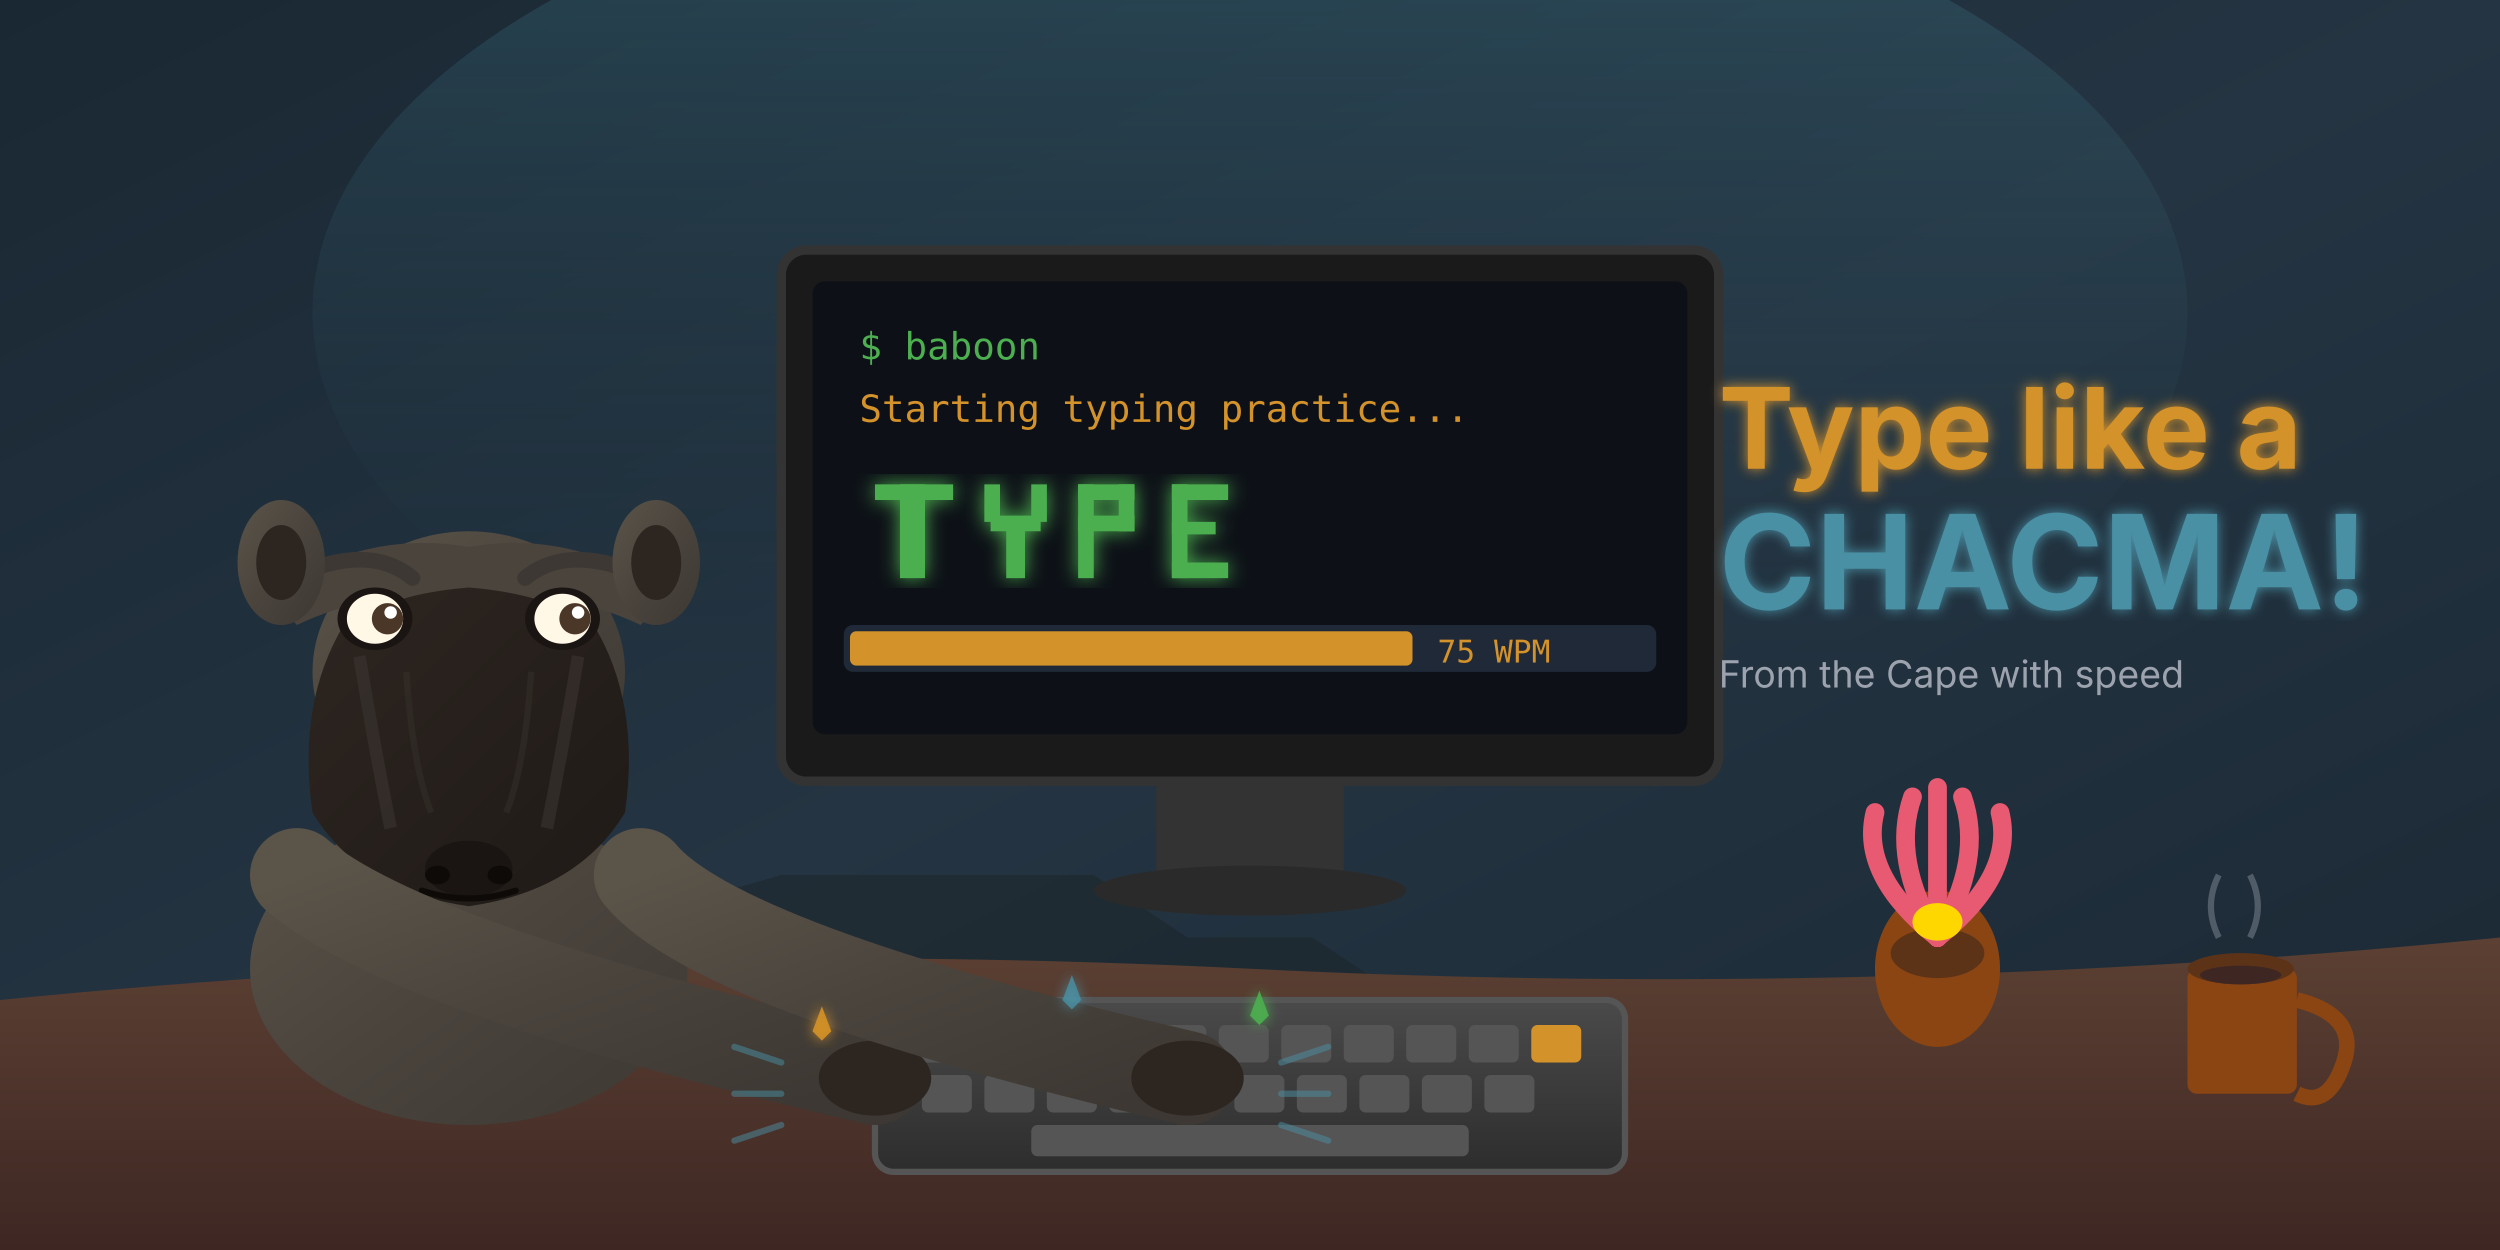
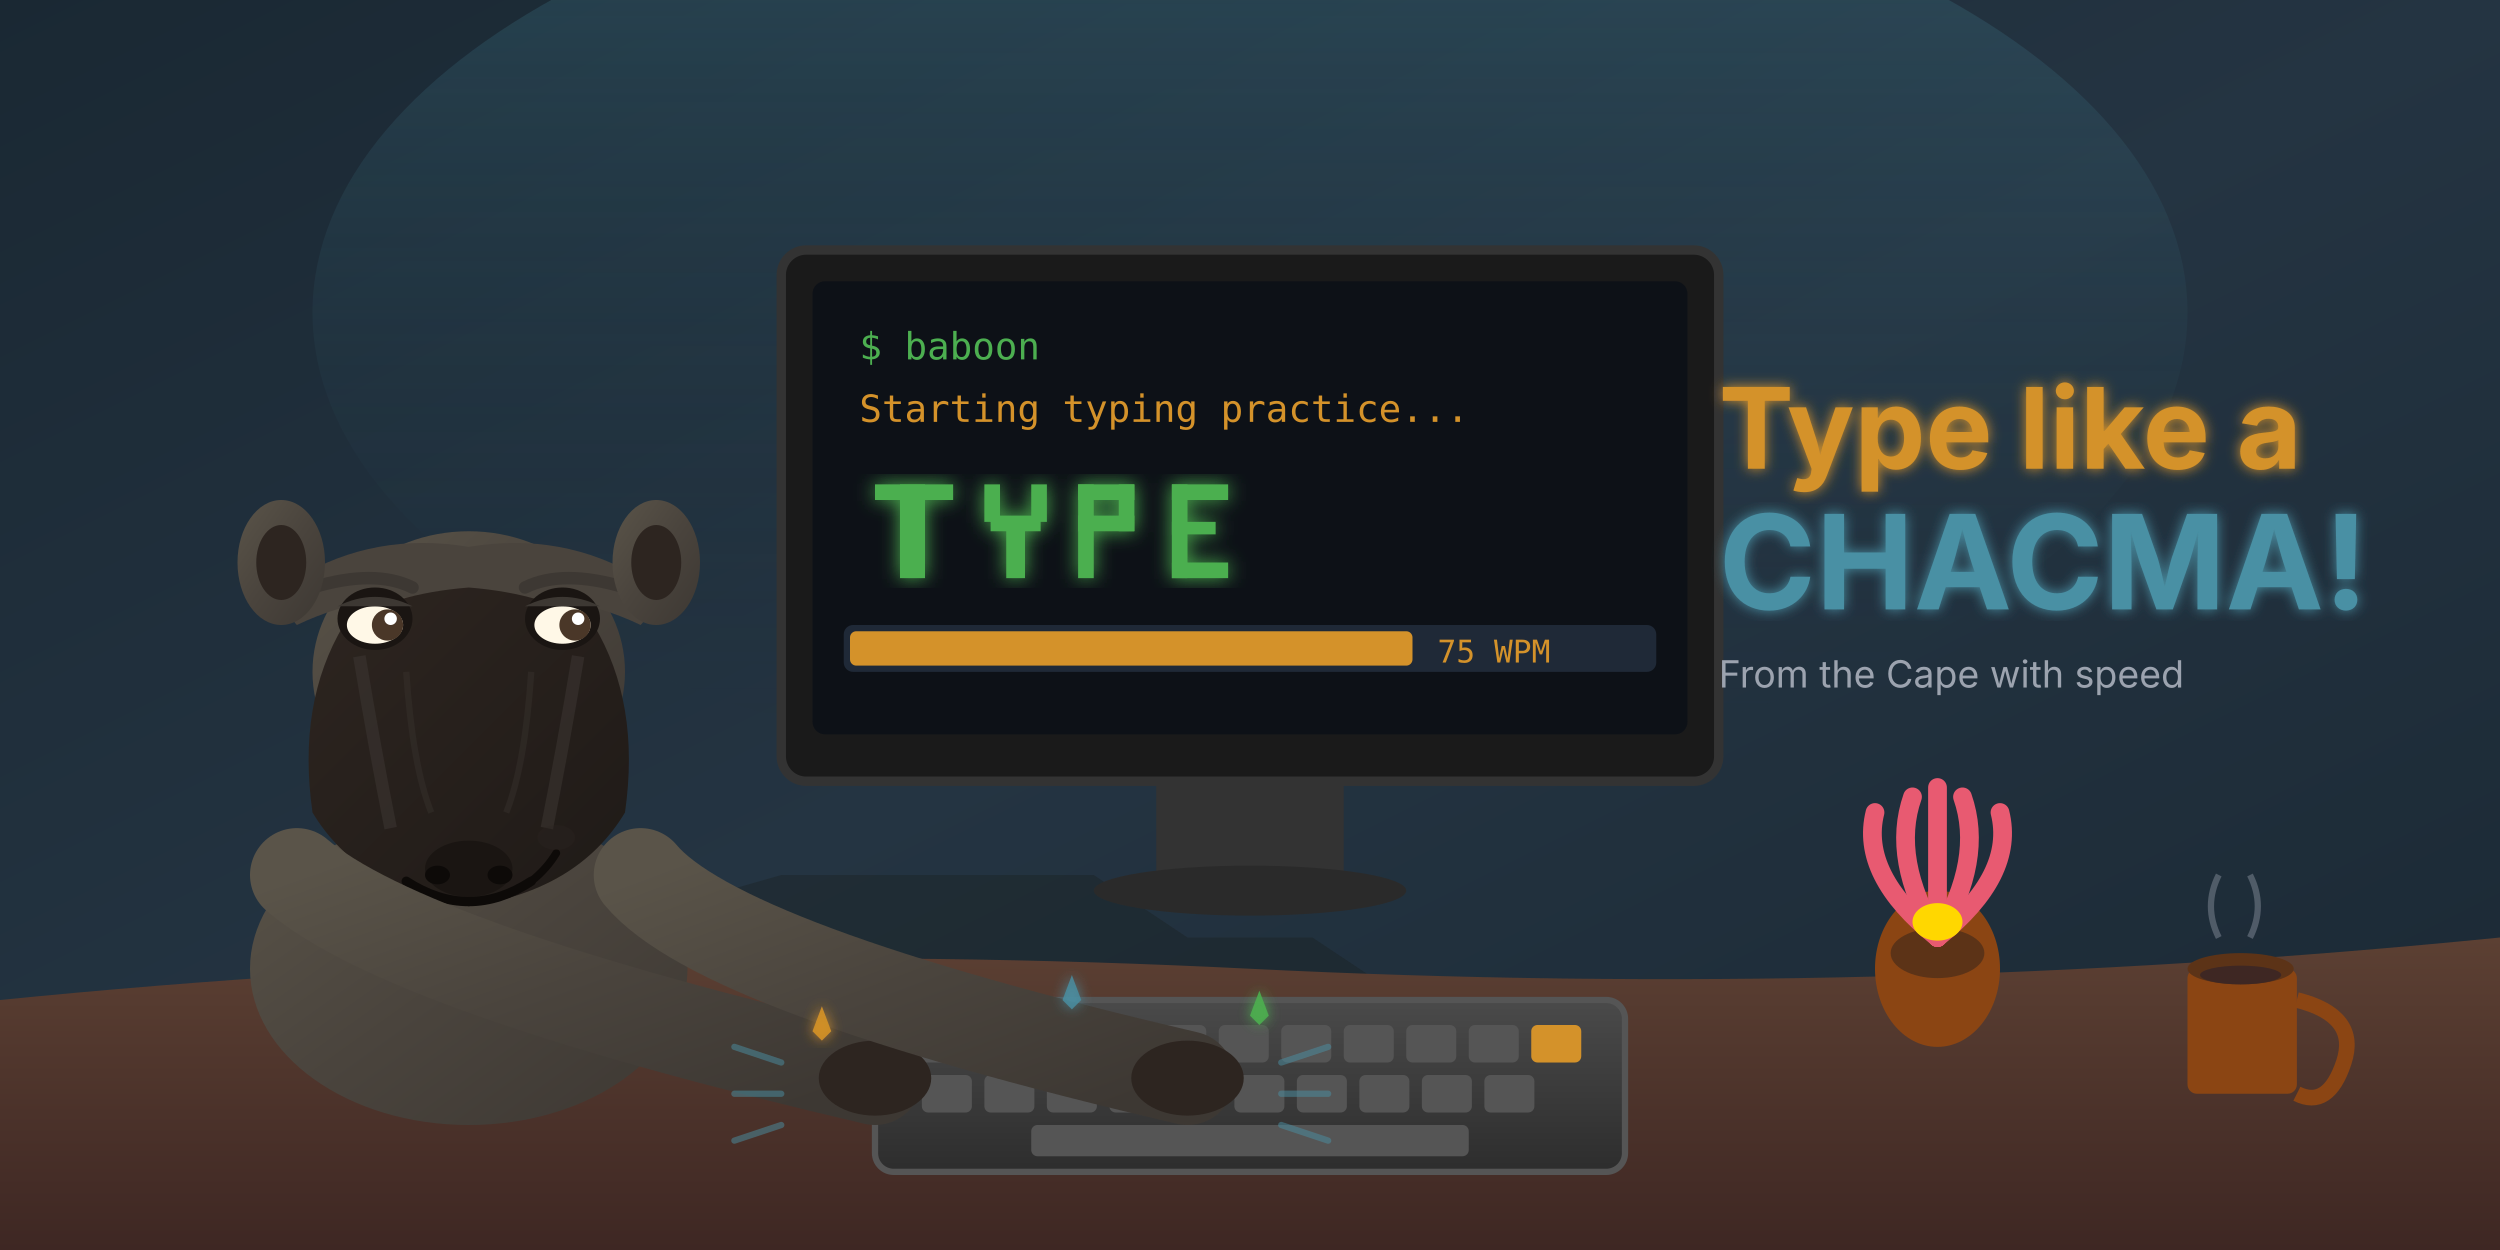
<svg xmlns="http://www.w3.org/2000/svg" viewBox="0 0 800 400">
  <defs>
    <linearGradient id="bgGradient" x1="0%" y1="0%" x2="100%" y2="100%">
      <stop offset="0%" style="stop-color:#1a2833" />
      <stop offset="50%" style="stop-color:#243442" />
      <stop offset="100%" style="stop-color:#1a2833" />
    </linearGradient>
    <linearGradient id="chacmaFur" x1="0%" y1="0%" x2="100%" y2="100%">
      <stop offset="0%" style="stop-color:#5A5449" />
      <stop offset="50%" style="stop-color:#4A443D" />
      <stop offset="100%" style="stop-color:#3D3833" />
    </linearGradient>
    <linearGradient id="chacmaFace" x1="0%" y1="0%" x2="100%" y2="100%">
      <stop offset="0%" style="stop-color:#2D2520" />
      <stop offset="100%" style="stop-color:#1F1A17" />
    </linearGradient>
    <linearGradient id="deskGradient" x1="0%" y1="0%" x2="0%" y2="100%">
      <stop offset="0%" style="stop-color:#5C4033" />
      <stop offset="100%" style="stop-color:#3E2723" />
    </linearGradient>
    <linearGradient id="heroKeyboardGradient" x1="0%" y1="0%" x2="0%" y2="100%">
      <stop offset="0%" style="stop-color:#4A4A4A" />
      <stop offset="100%" style="stop-color:#2D2D2D" />
    </linearGradient>
    <linearGradient id="screenGlow" x1="50%" y1="0%" x2="50%" y2="100%">
      <stop offset="0%" style="stop-color:#4A90A4" stop-opacity="0.3" />
      <stop offset="100%" style="stop-color:#1a2833" stop-opacity="0" />
    </linearGradient>
    <filter id="heroGlow">
      <feGaussianBlur stdDeviation="3" result="coloredBlur" />
      <feMerge>
        <feMergeNode in="coloredBlur" />
        <feMergeNode in="SourceGraphic" />
      </feMerge>
    </filter>
    <filter id="textGlow">
      <feGaussianBlur stdDeviation="2" result="coloredBlur" />
      <feMerge>
        <feMergeNode in="coloredBlur" />
        <feMergeNode in="SourceGraphic" />
      </feMerge>
    </filter>
  </defs>
  <rect width="800" height="400" fill="url(#bgGradient)" />
  <ellipse cx="400" cy="100" rx="300" ry="150" fill="url(#screenGlow)" />
  <path d="M0 380 L50 340 L80 345 L150 300 L180 300 L250 280 L350 280 L380 300 L420 300 L450 320 L500 380 Z" fill="#1a2020" opacity="0.4" />
  <path d="M0 320 Q200 300, 400 310 Q600 320, 800 300 L800 400 L0 400 Z" fill="url(#deskGradient)" />
  <rect x="370" y="240" width="60" height="40" fill="#333" />
  <ellipse cx="400" cy="285" rx="50" ry="8" fill="#2a2a2a" />
  <rect x="250" y="80" width="300" height="170" rx="8" fill="#1a1a1a" stroke="#333" stroke-width="3" />
  <rect x="260" y="90" width="280" height="145" rx="4" fill="#0d1117" />
  <g font-family="monospace" font-size="12" fill="#4CAF50">
    <text x="275" y="115">$ baboon</text>
    <text x="275" y="135" fill="#D4922A">Starting typing practice...</text>
  </g>
  <g fill="#4CAF50" filter="url(#heroGlow)">
    <rect x="280" y="155" width="25" height="5" />
    <rect x="288" y="155" width="8" height="30" />
    <rect x="315" y="155" width="5" height="12" />
    <rect x="330" y="155" width="5" height="12" />
    <rect x="317" y="165" width="16" height="5" />
    <rect x="322" y="168" width="6" height="17" />
    <rect x="345" y="155" width="5" height="30" />
    <rect x="345" y="155" width="18" height="5" />
    <rect x="358" y="155" width="5" height="15" />
    <rect x="345" y="165" width="18" height="5" />
    <rect x="375" y="155" width="5" height="30" />
    <rect x="375" y="155" width="18" height="5" />
    <rect x="375" y="167" width="14" height="4" />
    <rect x="375" y="180" width="18" height="5" />
  </g>
  <rect x="270" y="200" width="260" height="15" rx="3" fill="#1f2937" />
  <rect x="272" y="202" width="180" height="11" rx="2" fill="#D4922A" />
  <text x="460" y="212" font-family="monospace" font-size="10" fill="#D4922A">75 WPM</text>
  <rect x="280" y="320" width="240" height="55" rx="6" fill="url(#heroKeyboardGradient)" stroke="#555" stroke-width="2" />
  <g fill="#555">
    <rect x="290" y="328" width="16" height="12" rx="2" />
    <rect x="310" y="328" width="16" height="12" rx="2" />
    <rect x="330" y="328" width="16" height="12" rx="2" fill="#4CAF50" />
    <rect x="350" y="328" width="16" height="12" rx="2" />
    <rect x="370" y="328" width="16" height="12" rx="2" />
    <rect x="390" y="328" width="16" height="12" rx="2" />
    <rect x="410" y="328" width="16" height="12" rx="2" />
    <rect x="430" y="328" width="16" height="12" rx="2" />
    <rect x="450" y="328" width="16" height="12" rx="2" />
    <rect x="470" y="328" width="16" height="12" rx="2" />
    <rect x="490" y="328" width="16" height="12" rx="2" fill="#D4922A" />
    <rect x="295" y="344" width="16" height="12" rx="2" />
    <rect x="315" y="344" width="16" height="12" rx="2" />
    <rect x="335" y="344" width="16" height="12" rx="2" />
    <rect x="355" y="344" width="16" height="12" rx="2" />
    <rect x="375" y="344" width="16" height="12" rx="2" />
    <rect x="395" y="344" width="16" height="12" rx="2" />
    <rect x="415" y="344" width="16" height="12" rx="2" />
    <rect x="435" y="344" width="16" height="12" rx="2" />
    <rect x="455" y="344" width="16" height="12" rx="2" />
    <rect x="475" y="344" width="16" height="12" rx="2" />
    <rect x="330" y="360" width="140" height="10" rx="2" />
  </g>
  <ellipse cx="150" cy="310" rx="70" ry="50" fill="url(#chacmaFur)" />
  <ellipse cx="150" cy="215" rx="50" ry="45" fill="url(#chacmaFur)" />
  <path d="M95 185 Q120 170, 150 175 Q180 170, 205 185 Q210 195, 205 200 Q180 188, 150 192 Q120 188, 95 200 Q90 195, 95 185" fill="#4A443D" />
  <path d="M110 200 Q95 225, 100 260 Q115 285, 150 290 Q185 285, 200 260 Q205 225, 190 200 Q175 190, 150 188 Q125 190, 110 200" fill="url(#chacmaFace)" />
  <path d="M115 210 Q120 240, 125 265" fill="none" stroke="#3A3430" stroke-width="4" opacity="0.6" />
  <path d="M185 210 Q180 240, 175 265" fill="none" stroke="#3A3430" stroke-width="4" opacity="0.6" />
  <path d="M130 215 Q132 245, 138 260" fill="none" stroke="#3A3430" stroke-width="2" opacity="0.4" />
  <path d="M170 215 Q168 245, 162 260" fill="none" stroke="#3A3430" stroke-width="2" opacity="0.4" />
  <ellipse cx="150" cy="278" rx="14" ry="9" fill="#1A1512" />
  <ellipse cx="140" cy="280" rx="4" ry="3" fill="#0D0A08" />
  <ellipse cx="160" cy="280" rx="4" ry="3" fill="#0D0A08" />
  <ellipse cx="120" cy="198" rx="12" ry="10" fill="#1A1512" />
  <ellipse cx="180" cy="198" rx="12" ry="10" fill="#1A1512" />
-   <ellipse cx="120" cy="198" rx="9" ry="8" fill="#FFF8E7" />
-   <ellipse cx="180" cy="198" rx="9" ry="8" fill="#FFF8E7" />
-   <circle cx="124" cy="198" r="5" fill="#4A3728" />
-   <circle cx="184" cy="198" r="5" fill="#4A3728" />
-   <circle cx="125" cy="196" r="2" fill="white" />
-   <circle cx="185" cy="196" r="2" fill="white" />
-   <path d="M100 182 Q120 175, 132 185" fill="none" stroke="#3D3833" stroke-width="5" stroke-linecap="round" />
-   <path d="M168 185 Q180 175, 200 182" fill="none" stroke="#3D3833" stroke-width="5" stroke-linecap="round" />
+   <ellipse cx="120" cy="200" rx="9" ry="6" fill="#FFF8E7" />
+   <ellipse cx="180" cy="200" rx="9" ry="6" fill="#FFF8E7" />
+   <circle cx="124" cy="200" r="5" fill="#4A3728" />
+   <circle cx="184" cy="200" r="5" fill="#4A3728" />
+   <circle cx="125" cy="198" r="2" fill="white" />
+   <circle cx="185" cy="198" r="2" fill="white" />
+   <path d="M108 194 Q120 188, 132 194" fill="#3D3833" stroke="none" />
+   <path d="M168 194 Q180 188, 192 194" fill="#3D3833" stroke="none" />
+   <path d="M100 188 Q120 182, 132 188" fill="none" stroke="#3D3833" stroke-width="4" stroke-linecap="round" />
+   <path d="M168 188 Q180 182, 200 188" fill="none" stroke="#3D3833" stroke-width="4" stroke-linecap="round" />
  <ellipse cx="90" cy="180" rx="14" ry="20" fill="url(#chacmaFur)" />
  <ellipse cx="90" cy="180" rx="8" ry="12" fill="#2D2520" />
  <ellipse cx="210" cy="180" rx="14" ry="20" fill="url(#chacmaFur)" />
  <ellipse cx="210" cy="180" rx="8" ry="12" fill="#2D2520" />
-   <path d="M135 285 Q150 290, 165 285" fill="none" stroke="#0D0A08" stroke-width="2" stroke-linecap="round" />
+   <path d="M130 282 Q150 295, 170 282" fill="none" stroke="#0D0A08" stroke-width="3" stroke-linecap="round" />
+   <path d="M170 282 Q175 278, 178 273" fill="none" stroke="#0D0A08" stroke-width="2.5" stroke-linecap="round" />
+   <ellipse cx="178" cy="268" rx="6" ry="4" fill="#2D2520" opacity="0.3" />
  <path d="M95 280 Q130 310, 280 345" fill="none" stroke="url(#chacmaFur)" stroke-width="30" stroke-linecap="round" />
  <ellipse cx="280" cy="345" rx="18" ry="12" fill="#2D2520" />
  <path d="M205 280 Q230 310, 380 345" fill="none" stroke="url(#chacmaFur)" stroke-width="30" stroke-linecap="round" />
  <ellipse cx="380" cy="345" rx="18" ry="12" fill="#2D2520" />
  <g fill="#2D2520">
    <circle cx="270" cy="348" r="5" />
    <circle cx="280" cy="350" r="5" />
    <circle cx="290" cy="348" r="5" />
    <circle cx="370" cy="348" r="5" />
    <circle cx="380" cy="350" r="5" />
    <circle cx="390" cy="348" r="5" />
  </g>
  <g filter="url(#textGlow)">
    <polygon points="260,330 263,322 266,330 263,333" fill="#D4922A" opacity="0.9" />
    <polygon points="400,325 403,317 406,325 403,328" fill="#4CAF50" opacity="0.9" />
    <polygon points="340,320 343,312 346,320 343,323" fill="#4A90A4" opacity="0.8" />
  </g>
  <g stroke="#4A90A4" stroke-width="2" opacity="0.5" stroke-linecap="round">
    <line x1="250" y1="340" x2="235" y2="335" />
    <line x1="250" y1="350" x2="235" y2="350" />
    <line x1="250" y1="360" x2="235" y2="365" />
    <line x1="410" y1="340" x2="425" y2="335" />
    <line x1="410" y1="350" x2="425" y2="350" />
    <line x1="410" y1="360" x2="425" y2="365" />
  </g>
  <g transform="translate(620, 280)">
    <ellipse cx="0" cy="30" rx="20" ry="25" fill="#8B4513" />
    <ellipse cx="0" cy="25" rx="15" ry="8" fill="#5C3317" />
    <path d="M0 20 Q-25 0, -20 -20" fill="none" stroke="#E85A71" stroke-width="6" stroke-linecap="round" />
    <path d="M0 20 Q-15 -5, -8 -25" fill="none" stroke="#E85A71" stroke-width="6" stroke-linecap="round" />
    <path d="M0 20 Q0 -10, 0 -28" fill="none" stroke="#E85A71" stroke-width="6" stroke-linecap="round" />
    <path d="M0 20 Q15 -5, 8 -25" fill="none" stroke="#E85A71" stroke-width="6" stroke-linecap="round" />
    <path d="M0 20 Q25 0, 20 -20" fill="none" stroke="#E85A71" stroke-width="6" stroke-linecap="round" />
    <ellipse cx="0" cy="15" rx="8" ry="6" fill="#FFD700" />
  </g>
  <rect x="700" y="310" width="35" height="40" rx="3" fill="#8B4513" />
  <ellipse cx="717" cy="310" rx="17" ry="5" fill="#5C3317" />
  <ellipse cx="717" cy="312" rx="13" ry="3" fill="#3E2723" />
  <path d="M735 320 Q755 325, 750 340 Q745 355, 735 350" fill="none" stroke="#8B4513" stroke-width="5" />
  <g stroke="#9CA3AF" stroke-width="2" fill="none" opacity="0.4">
    <path d="M710 300 Q705 290, 710 280" />
    <path d="M720 300 Q725 290, 720 280" />
  </g>
  <text x="550" y="150" font-family="Inter, sans-serif" font-size="36" font-weight="bold" fill="#D4922A" filter="url(#textGlow)">
    Type like a
  </text>
  <text x="550" y="195" font-family="Inter, sans-serif" font-size="42" font-weight="bold" fill="#4A90A4" filter="url(#textGlow)">
    CHACMA!
  </text>
  <text x="550" y="220" font-family="Inter, sans-serif" font-size="12" fill="#9CA3AF">
    From the Cape with speed
  </text>
</svg>
